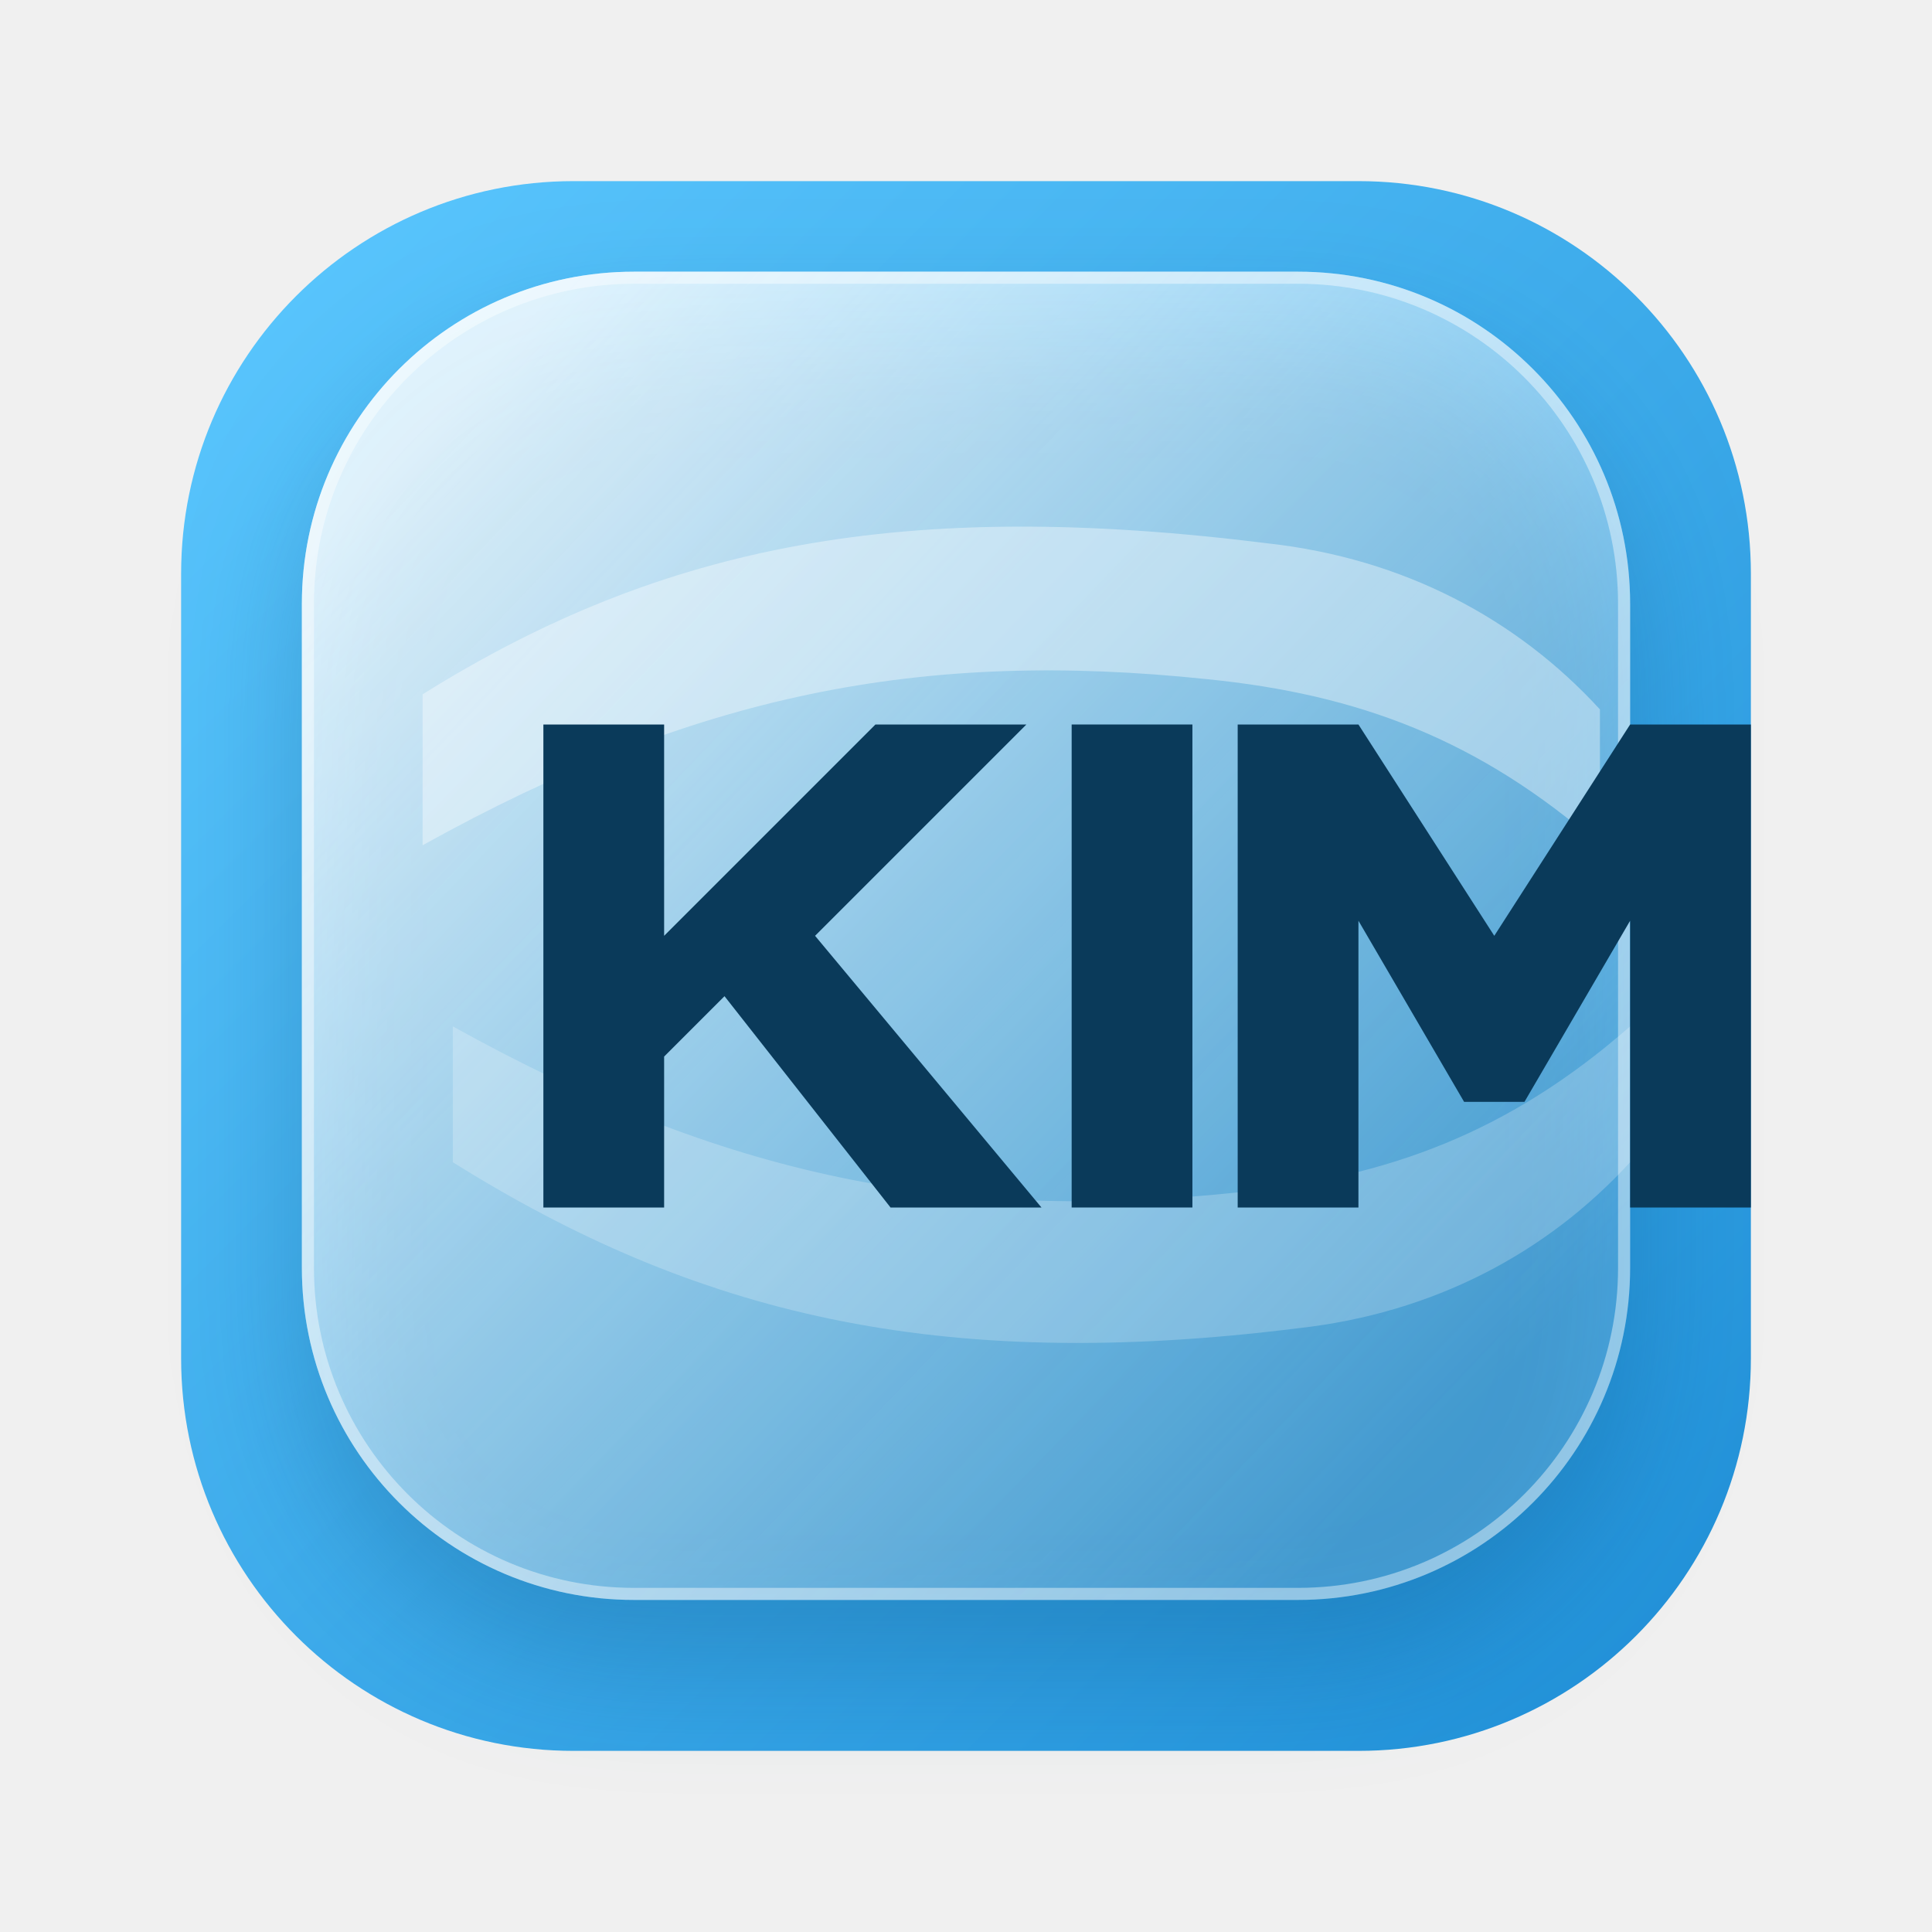
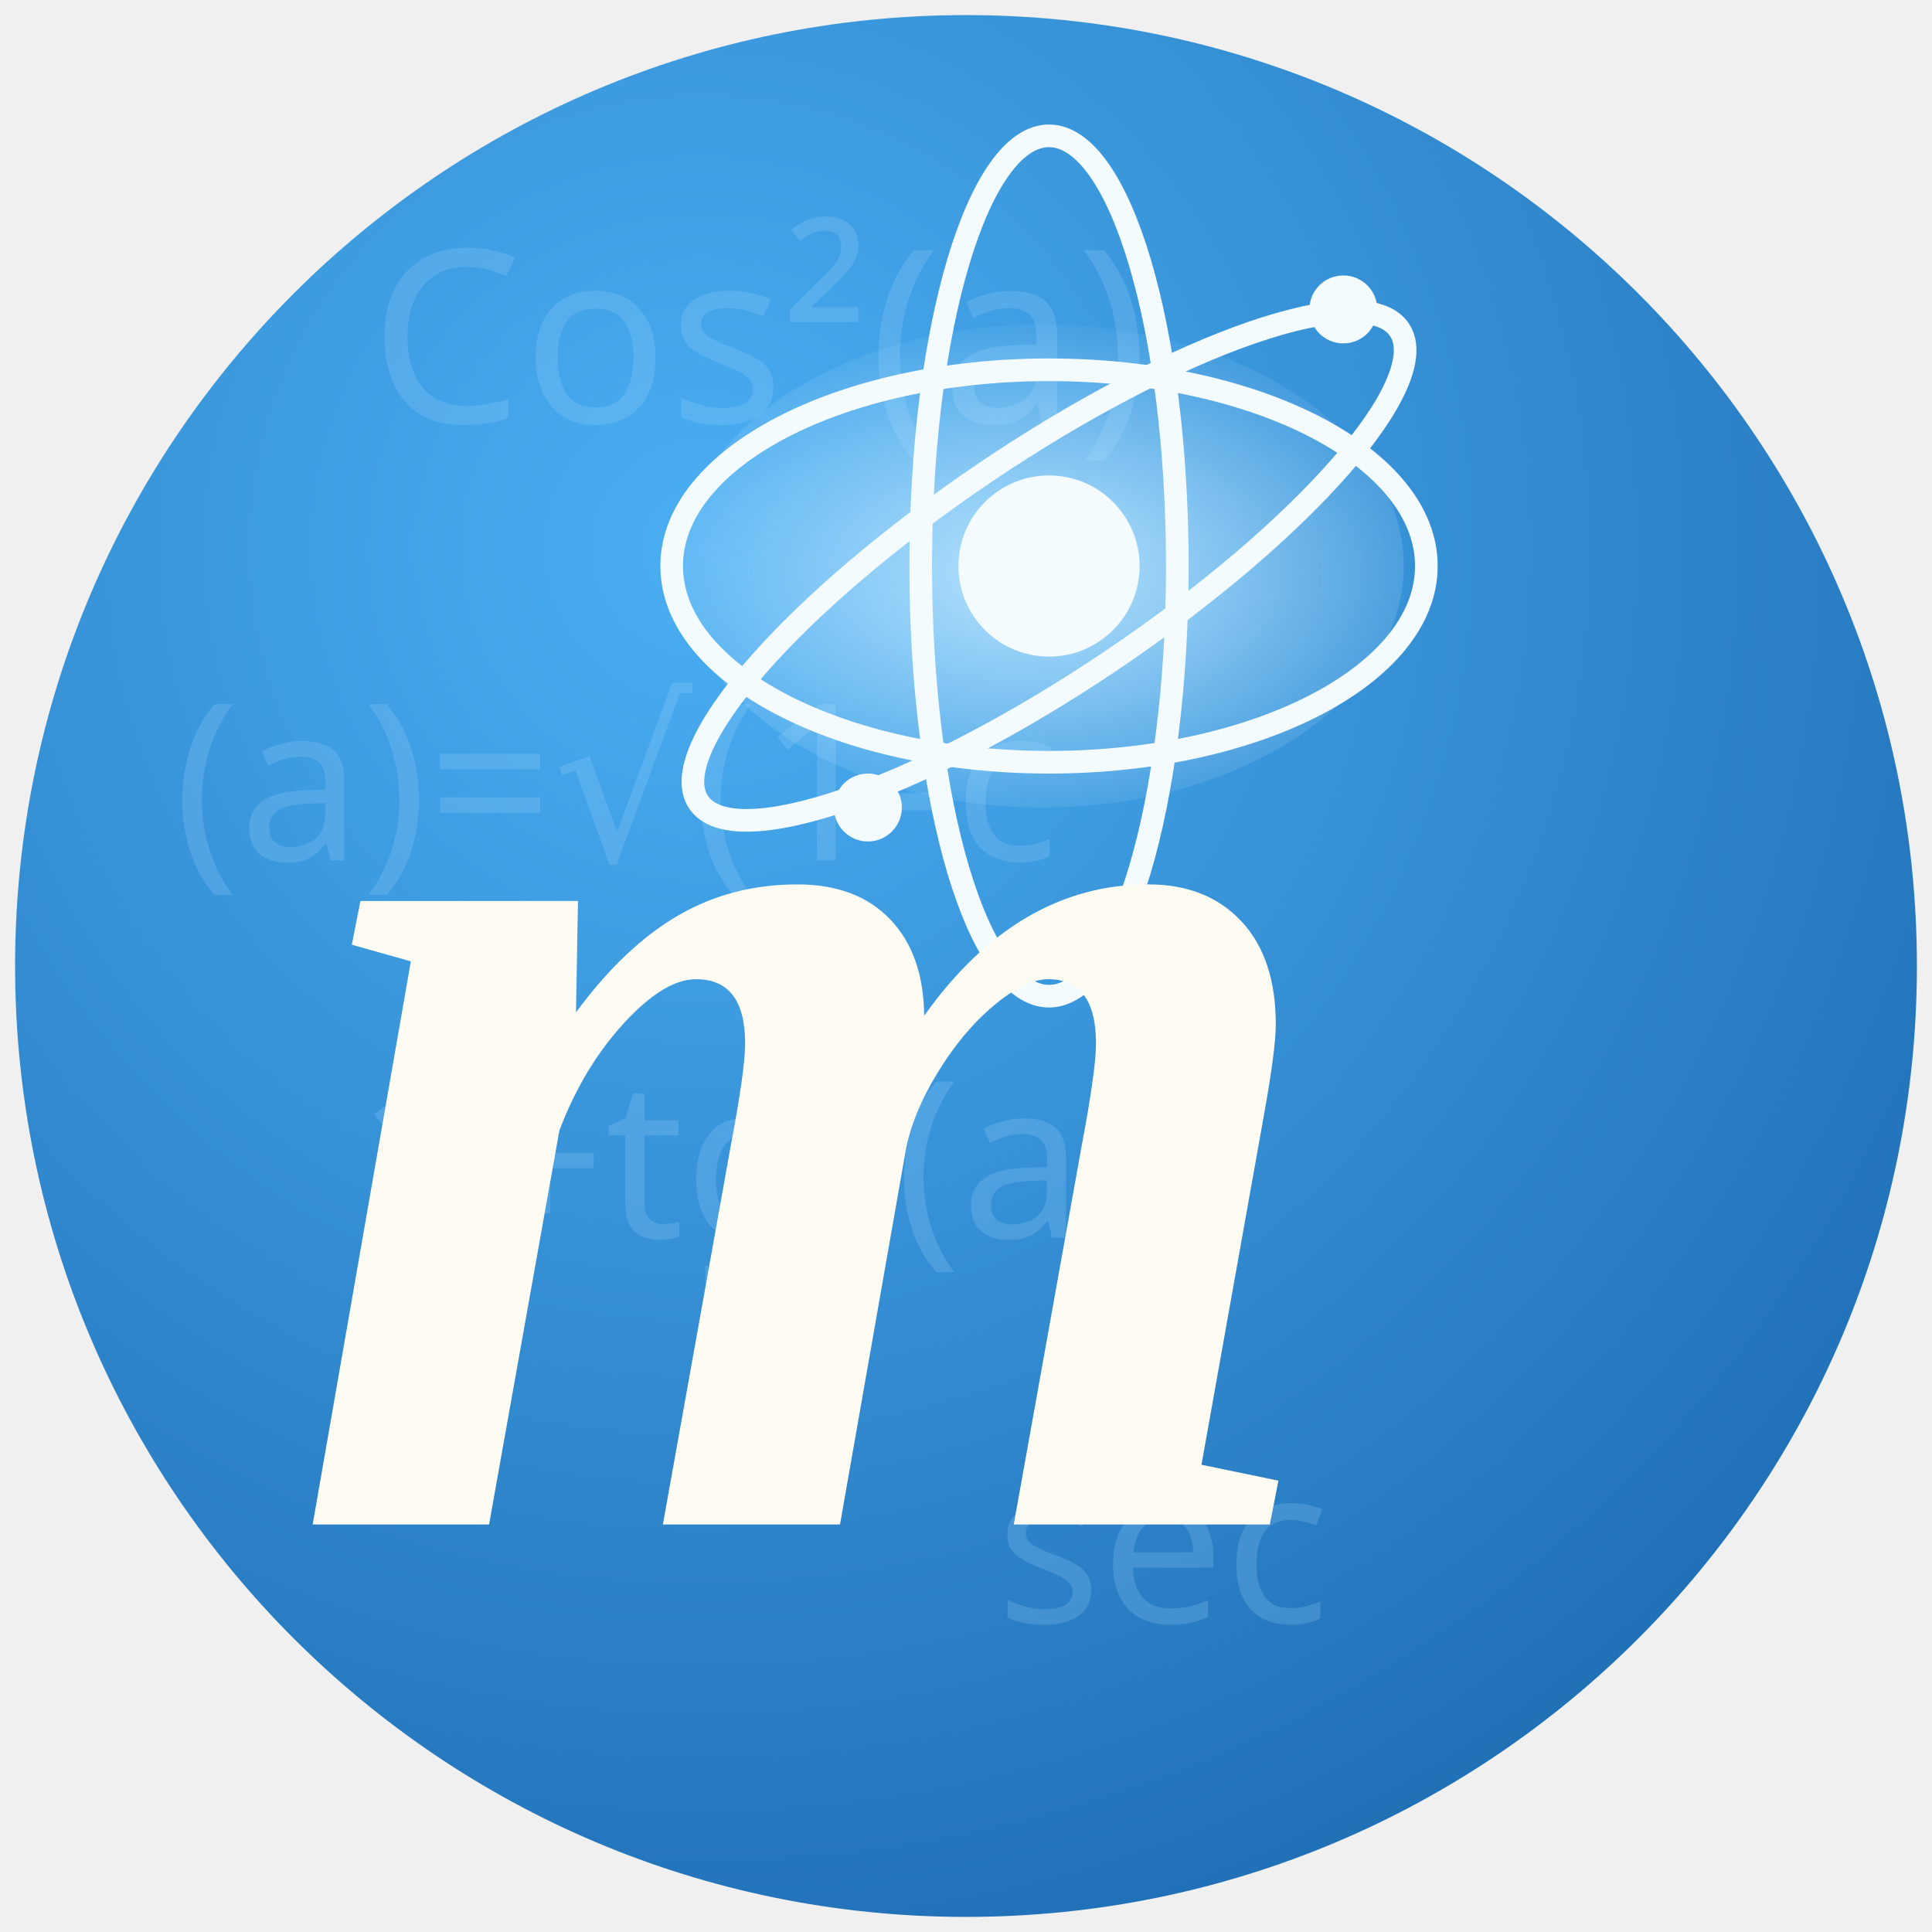
- <svg xmlns="http://www.w3.org/2000/svg" width="256" height="256" viewBox="0 0 256 256" fill="none">
+ <svg xmlns="http://www.w3.org/2000/svg" width="512" height="512" viewBox="0 0 512 512" fill="none">
  <defs>
-     <linearGradient id="bg" x1="24" y1="24" x2="232" y2="232" gradientUnits="userSpaceOnUse">
-       <stop stop-color="#5CC8FF" />
-       <stop offset="1" stop-color="#1E8ED6" />
-     </linearGradient>
-     <linearGradient id="glass" x1="60" y1="52" x2="198" y2="184" gradientUnits="userSpaceOnUse">
-       <stop stop-color="#FFFFFF" stop-opacity="0.82" />
-       <stop offset="1" stop-color="#D9F3FF" stop-opacity="0.18" />
-     </linearGradient>
-     <filter id="shadow" x="18" y="14" width="220" height="228" filterUnits="userSpaceOnUse" color-interpolation-filters="sRGB">
+     <radialGradient id="bg" cx="0" cy="0" r="1" gradientUnits="userSpaceOnUse" gradientTransform="translate(188 144) rotate(50) scale(440 440)">
+       <stop stop-color="#4BAFF3" />
+       <stop offset="1" stop-color="#1A67AE" />
+     </radialGradient>
+     <radialGradient id="glow" cx="0" cy="0" r="1" gradientUnits="userSpaceOnUse" gradientTransform="translate(274 152) rotate(90) scale(70 120)">
+       <stop stop-color="#BEE7FF" stop-opacity="0.95" />
+       <stop offset="1" stop-color="#BEE7FF" stop-opacity="0" />
+     </radialGradient>
+     <filter id="soft" x="20" y="20" width="472" height="472" filterUnits="userSpaceOnUse" color-interpolation-filters="sRGB">
      <feFlood flood-opacity="0" result="BackgroundImageFix" />
-       <feColorMatrix in="SourceAlpha" type="matrix" values="0 0 0 0 0 0 0 0 0 0 0 0 0 0 0 0 0 0 127 0" result="hardAlpha" />
-       <feOffset dy="8" />
-       <feGaussianBlur stdDeviation="8" />
-       <feColorMatrix type="matrix" values="0 0 0 0 0.035 0 0 0 0 0.318 0 0 0 0 0.506 0 0 0 0.28 0" />
-       <feBlend mode="normal" in2="BackgroundImageFix" result="effect1_dropShadow_1_1" />
-       <feBlend mode="normal" in="SourceGraphic" in2="effect1_dropShadow_1_1" result="shape" />
+       <feGaussianBlur in="BackgroundImageFix" stdDeviation="6" />
+       <feComposite in2="SourceAlpha" operator="in" result="effect1_backgroundBlur_13_2" />
+       <feBlend mode="normal" in="SourceGraphic" in2="effect1_backgroundBlur_13_2" result="shape" />
+     </filter>
+     <filter id="textGlow" x="40" y="140" width="432" height="300" filterUnits="userSpaceOnUse" color-interpolation-filters="sRGB">
+       <feFlood flood-opacity="0" result="BackgroundImageFix" />
+       <feGaussianBlur stdDeviation="6" />
+       <feComposite in2="SourceAlpha" operator="in" result="effect1_backgroundBlur_13_3" />
+       <feBlend mode="normal" in="SourceGraphic" in2="effect1_backgroundBlur_13_3" result="shape" />
    </filter>
  </defs>
-   <rect x="24" y="24" width="208" height="208" rx="52" fill="url(#bg)" />
-   <g filter="url(#shadow)">
-     <rect x="40" y="36" width="176" height="176" rx="44" fill="url(#glass)" />
-     <rect x="40.8" y="36.8" width="174.4" height="174.4" rx="43.2" stroke="white" stroke-opacity="0.42" stroke-width="1.6" />
+   <circle cx="256" cy="256" r="252" fill="url(#bg)" />
+   <g opacity="0.22">
+     <text x="98" y="112" fill="#9FD8FF" font-size="64" font-family="Avenir Next, Segoe UI, sans-serif">Cos²(a)</text>
+     <text x="46" y="228" fill="#9FD8FF" font-size="58" font-family="Avenir Next, Segoe UI, sans-serif">(a)=√(1-c</text>
+     <text x="94" y="328" fill="#9FD8FF" font-size="58" font-family="Avenir Next, Segoe UI, sans-serif">1+tg²(a)</text>
+     <text x="264" y="430" fill="#9FD8FF" font-size="58" font-family="Avenir Next, Segoe UI, sans-serif">sec</text>
  </g>
-   <path d="M56 92C88 72 120 66 168 72C186 74 201 82 212 94V112C196 98 180 92 160 90C122 86 92 92 56 112V92Z" fill="white" fill-opacity="0.38" />
-   <path d="M60 154C92 174 124 182 172 176C190 174 205 166 216 154V136C200 150 184 156 164 158C126 162 96 156 60 136V154Z" fill="white" fill-opacity="0.22" />
-   <g fill="#0A3A5A">
-     <path d="M72 160V96H88V124L116 96H136L108 124L138 160H118L96 132L88 140V160H72Z" />
-     <path d="M142 160V96H158V160H142Z" />
-     <path d="M164 160V96H180L198 124L216 96H232V160H216V122L202 146H194L180 122V160H164Z" />
+   <ellipse cx="276" cy="150" rx="96" ry="64" fill="url(#glow)" />
+   <g filter="url(#soft)">
+     <ellipse cx="278" cy="150" rx="100" ry="52" stroke="#F4FBFF" stroke-width="6" />
+     <ellipse cx="278" cy="150" rx="34" ry="114" stroke="#F4FBFF" stroke-width="6" />
+     <ellipse cx="278" cy="150" rx="30" ry="112" transform="rotate(56 278 150)" stroke="#F4FBFF" stroke-width="6" />
+     <circle cx="278" cy="150" r="24" fill="#F4FBFF" />
+     <circle cx="230" cy="214" r="9" fill="#F4FBFF" />
+     <circle cx="356" cy="82" r="9" fill="#F4FBFF" />
+   </g>
+   <g filter="url(#textGlow)">
+     <text x="76" y="404" fill="#FDFBF2" font-size="360" font-family="Times New Roman, Georgia, serif" font-style="italic" font-weight="700">m</text>
  </g>
</svg>
